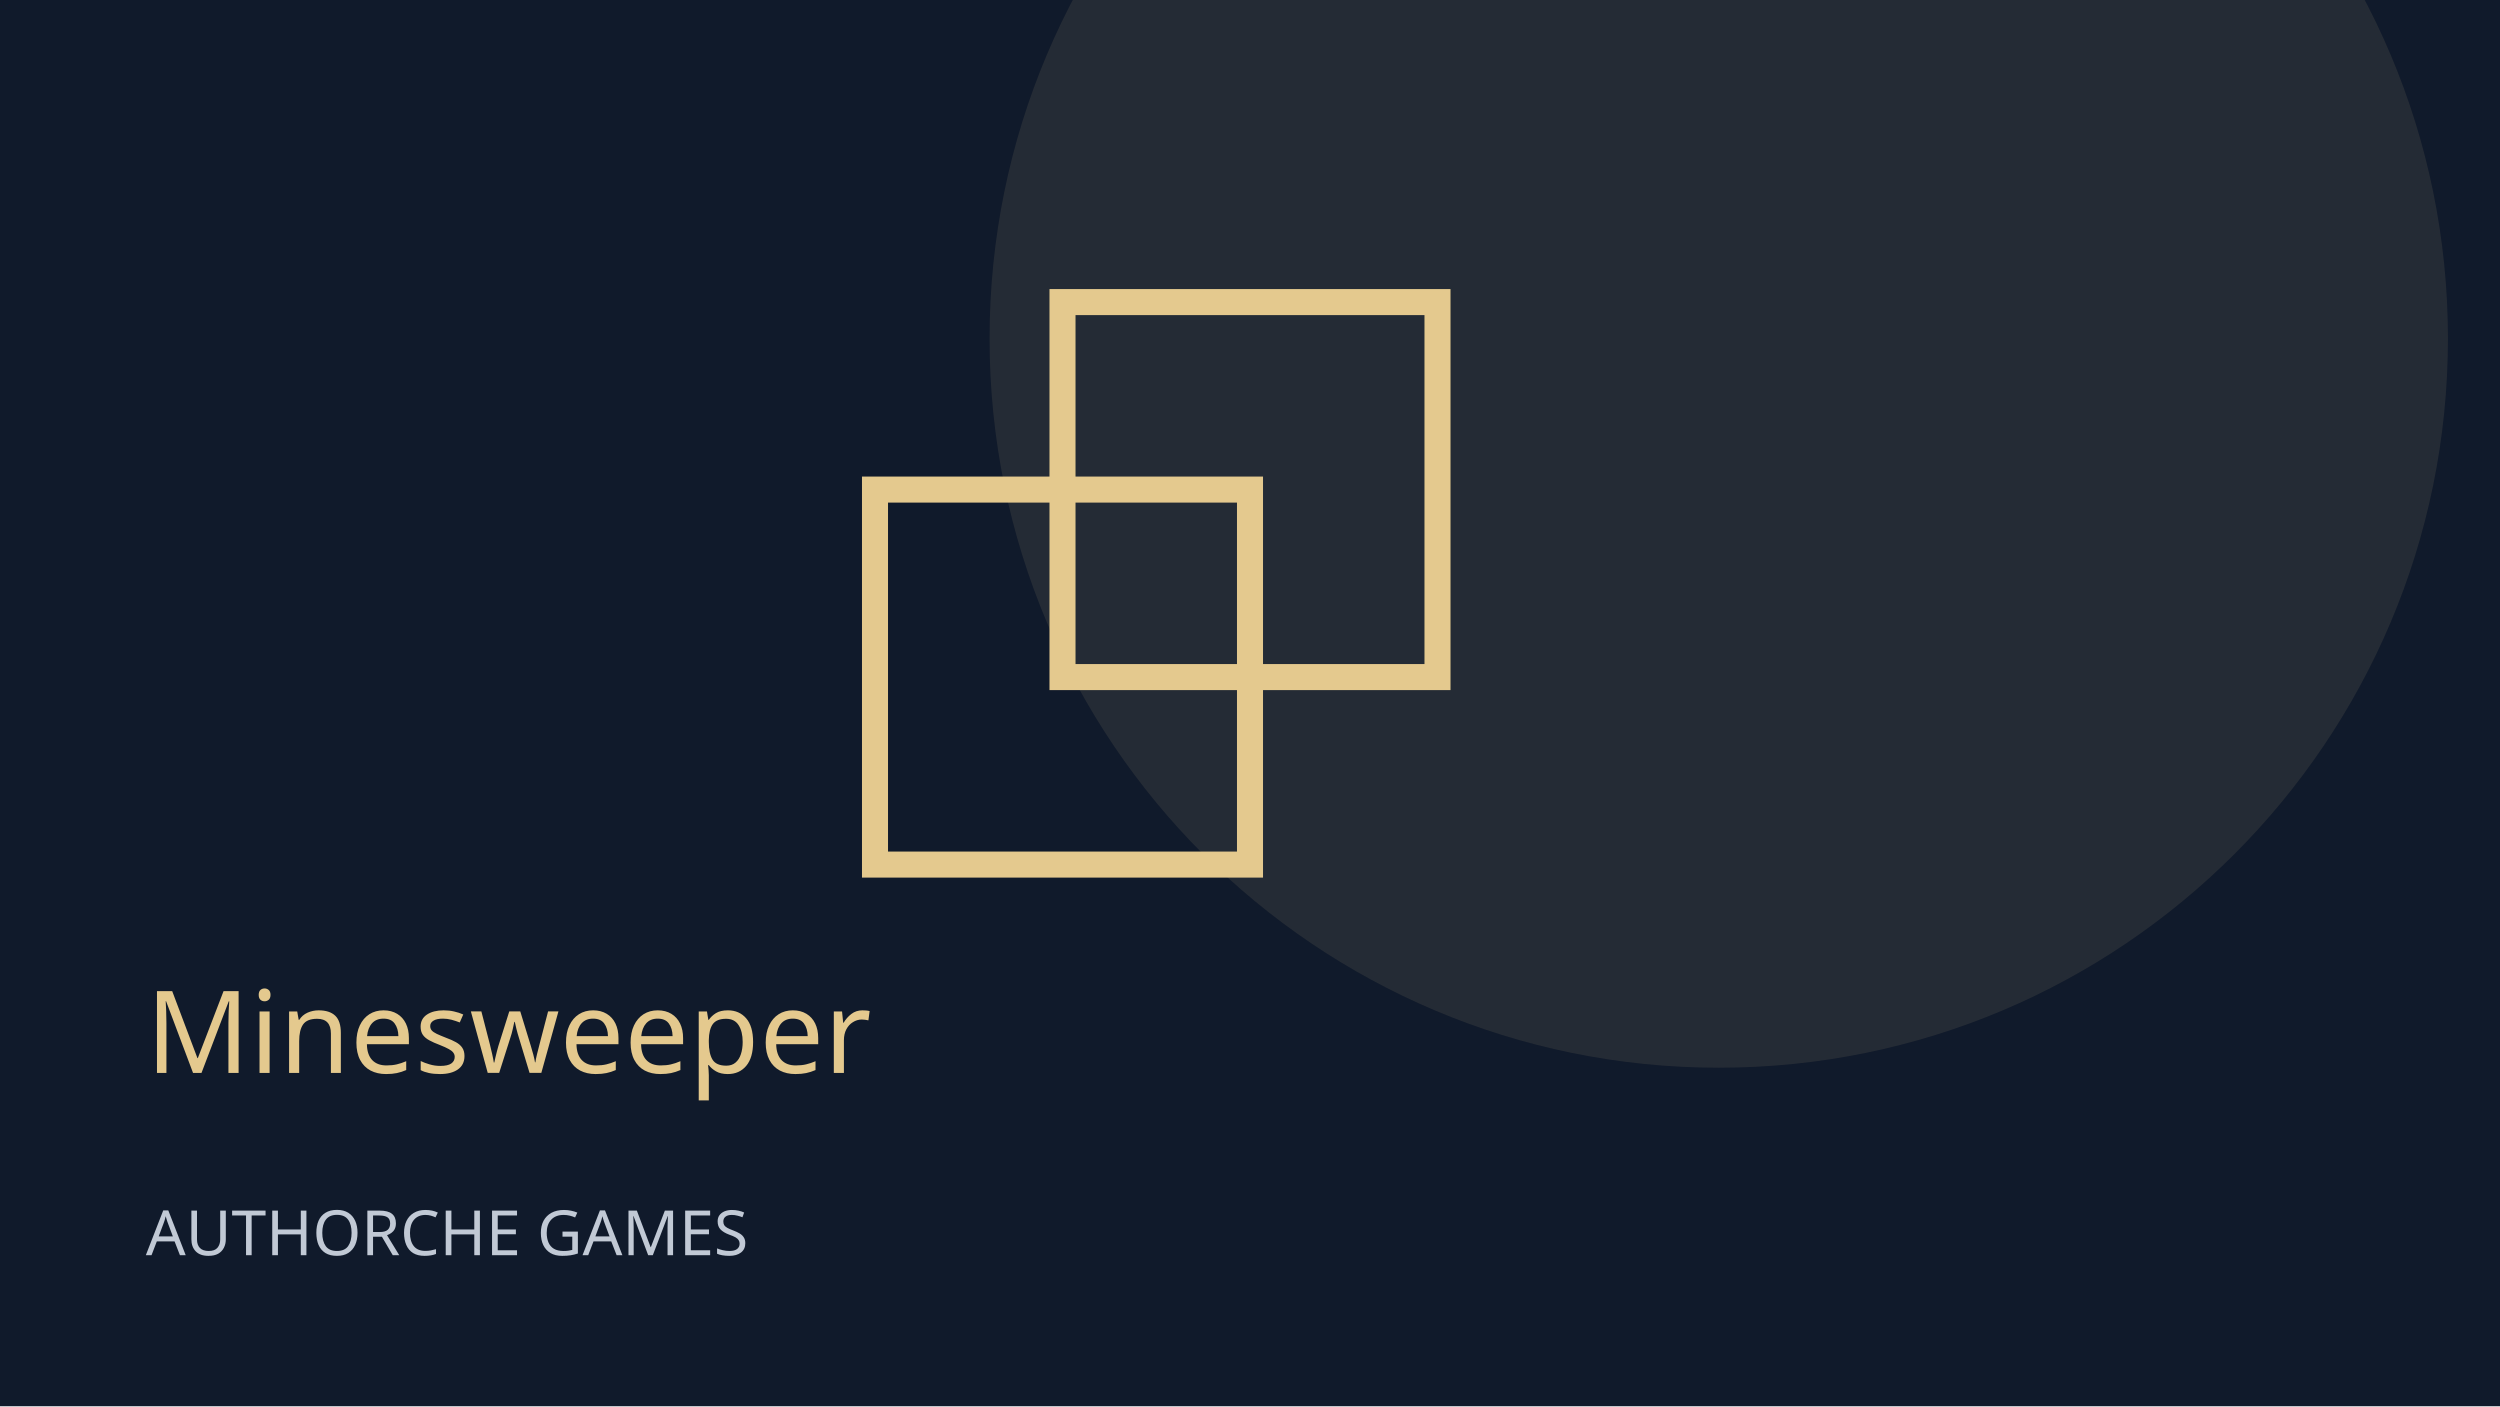
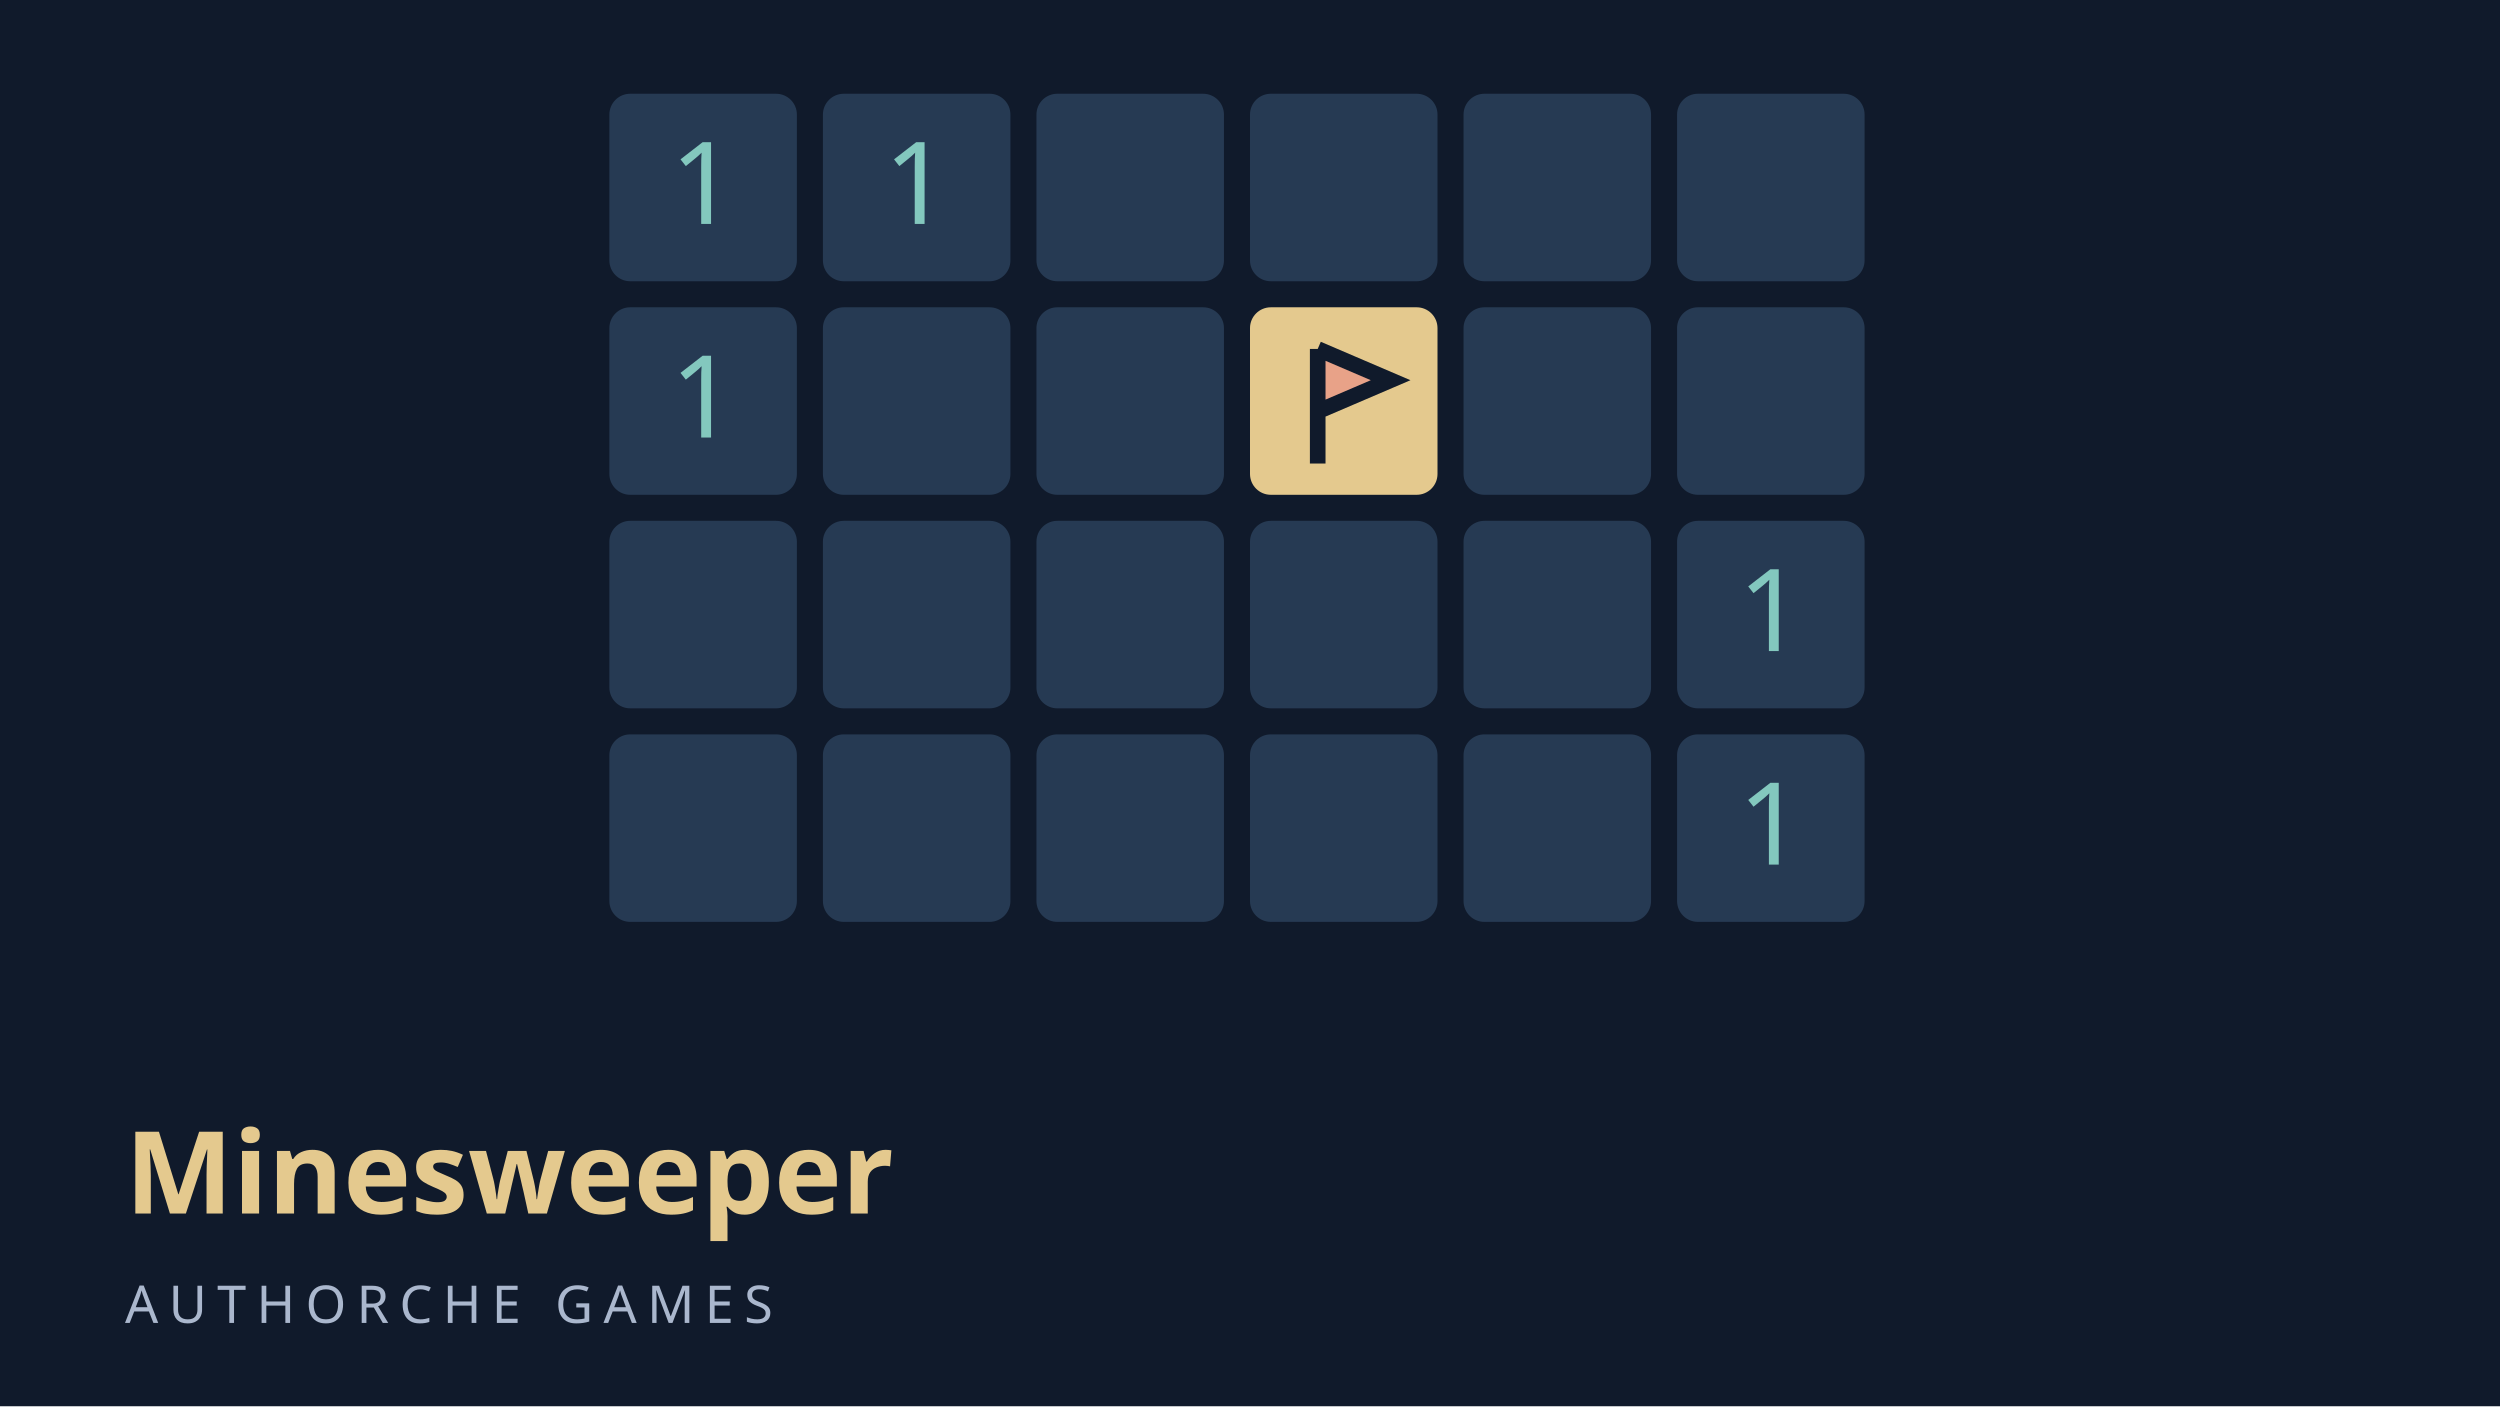
<svg xmlns="http://www.w3.org/2000/svg" width="480" height="270" viewBox="0 0 480 270">
  <rect width="480" height="270" fill="#101a2b" />
-   <circle cx="330" cy="65" r="140" fill="#e4c98e" opacity=".1" />
-   <path d="M204 58h72v72h-72z M168 94h72v72h-72z" fill="none" stroke="#e4c98e" stroke-width="5" />
-   <text x="28" y="206" fill="#e4c98e" font-family="system-ui,sans-serif" font-size="22">Minesweeper</text>
-   <text x="28" y="241" fill="#c1c9d5" font-family="system-ui,sans-serif" font-size="12">AUTHORCHE GAMES</text>
+   <rect x="117" y="18" width="36" height="36" rx="4" fill="#263a53" />
+   <text x="135" y="43" fill="#83c8be" text-anchor="middle" font-family="system-ui,sans-serif" font-size="22">1</text>
+   <rect x="158" y="18" width="36" height="36" rx="4" fill="#263a53" />
+   <text x="176" y="43" fill="#83c8be" text-anchor="middle" font-family="system-ui,sans-serif" font-size="22">1</text>
+   <rect x="199" y="18" width="36" height="36" rx="4" fill="#263a53" />
+   <rect x="240" y="18" width="36" height="36" rx="4" fill="#263a53" />
+   <rect x="281" y="18" width="36" height="36" rx="4" fill="#263a53" />
+   <rect x="322" y="18" width="36" height="36" rx="4" fill="#263a53" />
+   <rect x="117" y="59" width="36" height="36" rx="4" fill="#263a53" />
+   <text x="135" y="84" fill="#83c8be" text-anchor="middle" font-family="system-ui,sans-serif" font-size="22">1</text>
+   <rect x="158" y="59" width="36" height="36" rx="4" fill="#263a53" />
+   <rect x="199" y="59" width="36" height="36" rx="4" fill="#263a53" />
+   <rect x="240" y="59" width="36" height="36" rx="4" fill="#e4c98e" />
+   <path d="M253 67v22m0-22 14 6-14 6" stroke="#101a2b" stroke-width="3" fill="#e8a288" />
+   <rect x="281" y="59" width="36" height="36" rx="4" fill="#263a53" />
+   <rect x="322" y="59" width="36" height="36" rx="4" fill="#263a53" />
+   <rect x="117" y="100" width="36" height="36" rx="4" fill="#263a53" />
+   <rect x="158" y="100" width="36" height="36" rx="4" fill="#263a53" />
+   <rect x="199" y="100" width="36" height="36" rx="4" fill="#263a53" />
+   <rect x="240" y="100" width="36" height="36" rx="4" fill="#263a53" />
+   <rect x="281" y="100" width="36" height="36" rx="4" fill="#263a53" />
+   <rect x="322" y="100" width="36" height="36" rx="4" fill="#263a53" />
+   <text x="340" y="125" fill="#83c8be" text-anchor="middle" font-family="system-ui,sans-serif" font-size="22">1</text>
+   <rect x="117" y="141" width="36" height="36" rx="4" fill="#263a53" />
+   <rect x="158" y="141" width="36" height="36" rx="4" fill="#263a53" />
+   <rect x="199" y="141" width="36" height="36" rx="4" fill="#263a53" />
+   <rect x="240" y="141" width="36" height="36" rx="4" fill="#263a53" />
+   <rect x="281" y="141" width="36" height="36" rx="4" fill="#263a53" />
+   <rect x="322" y="141" width="36" height="36" rx="4" fill="#263a53" />
+   <text x="340" y="166" fill="#83c8be" text-anchor="middle" font-family="system-ui,sans-serif" font-size="22">1</text>
+   <text x="24" y="233" fill="#e4c98e" font-family="system-ui,sans-serif" font-size="22" font-weight="600">Minesweeper</text>
+   <text x="24" y="254" fill="#aab7cd" font-family="system-ui,sans-serif" font-size="10" letter-spacing="2">AUTHORCHE GAMES</text>
</svg>
